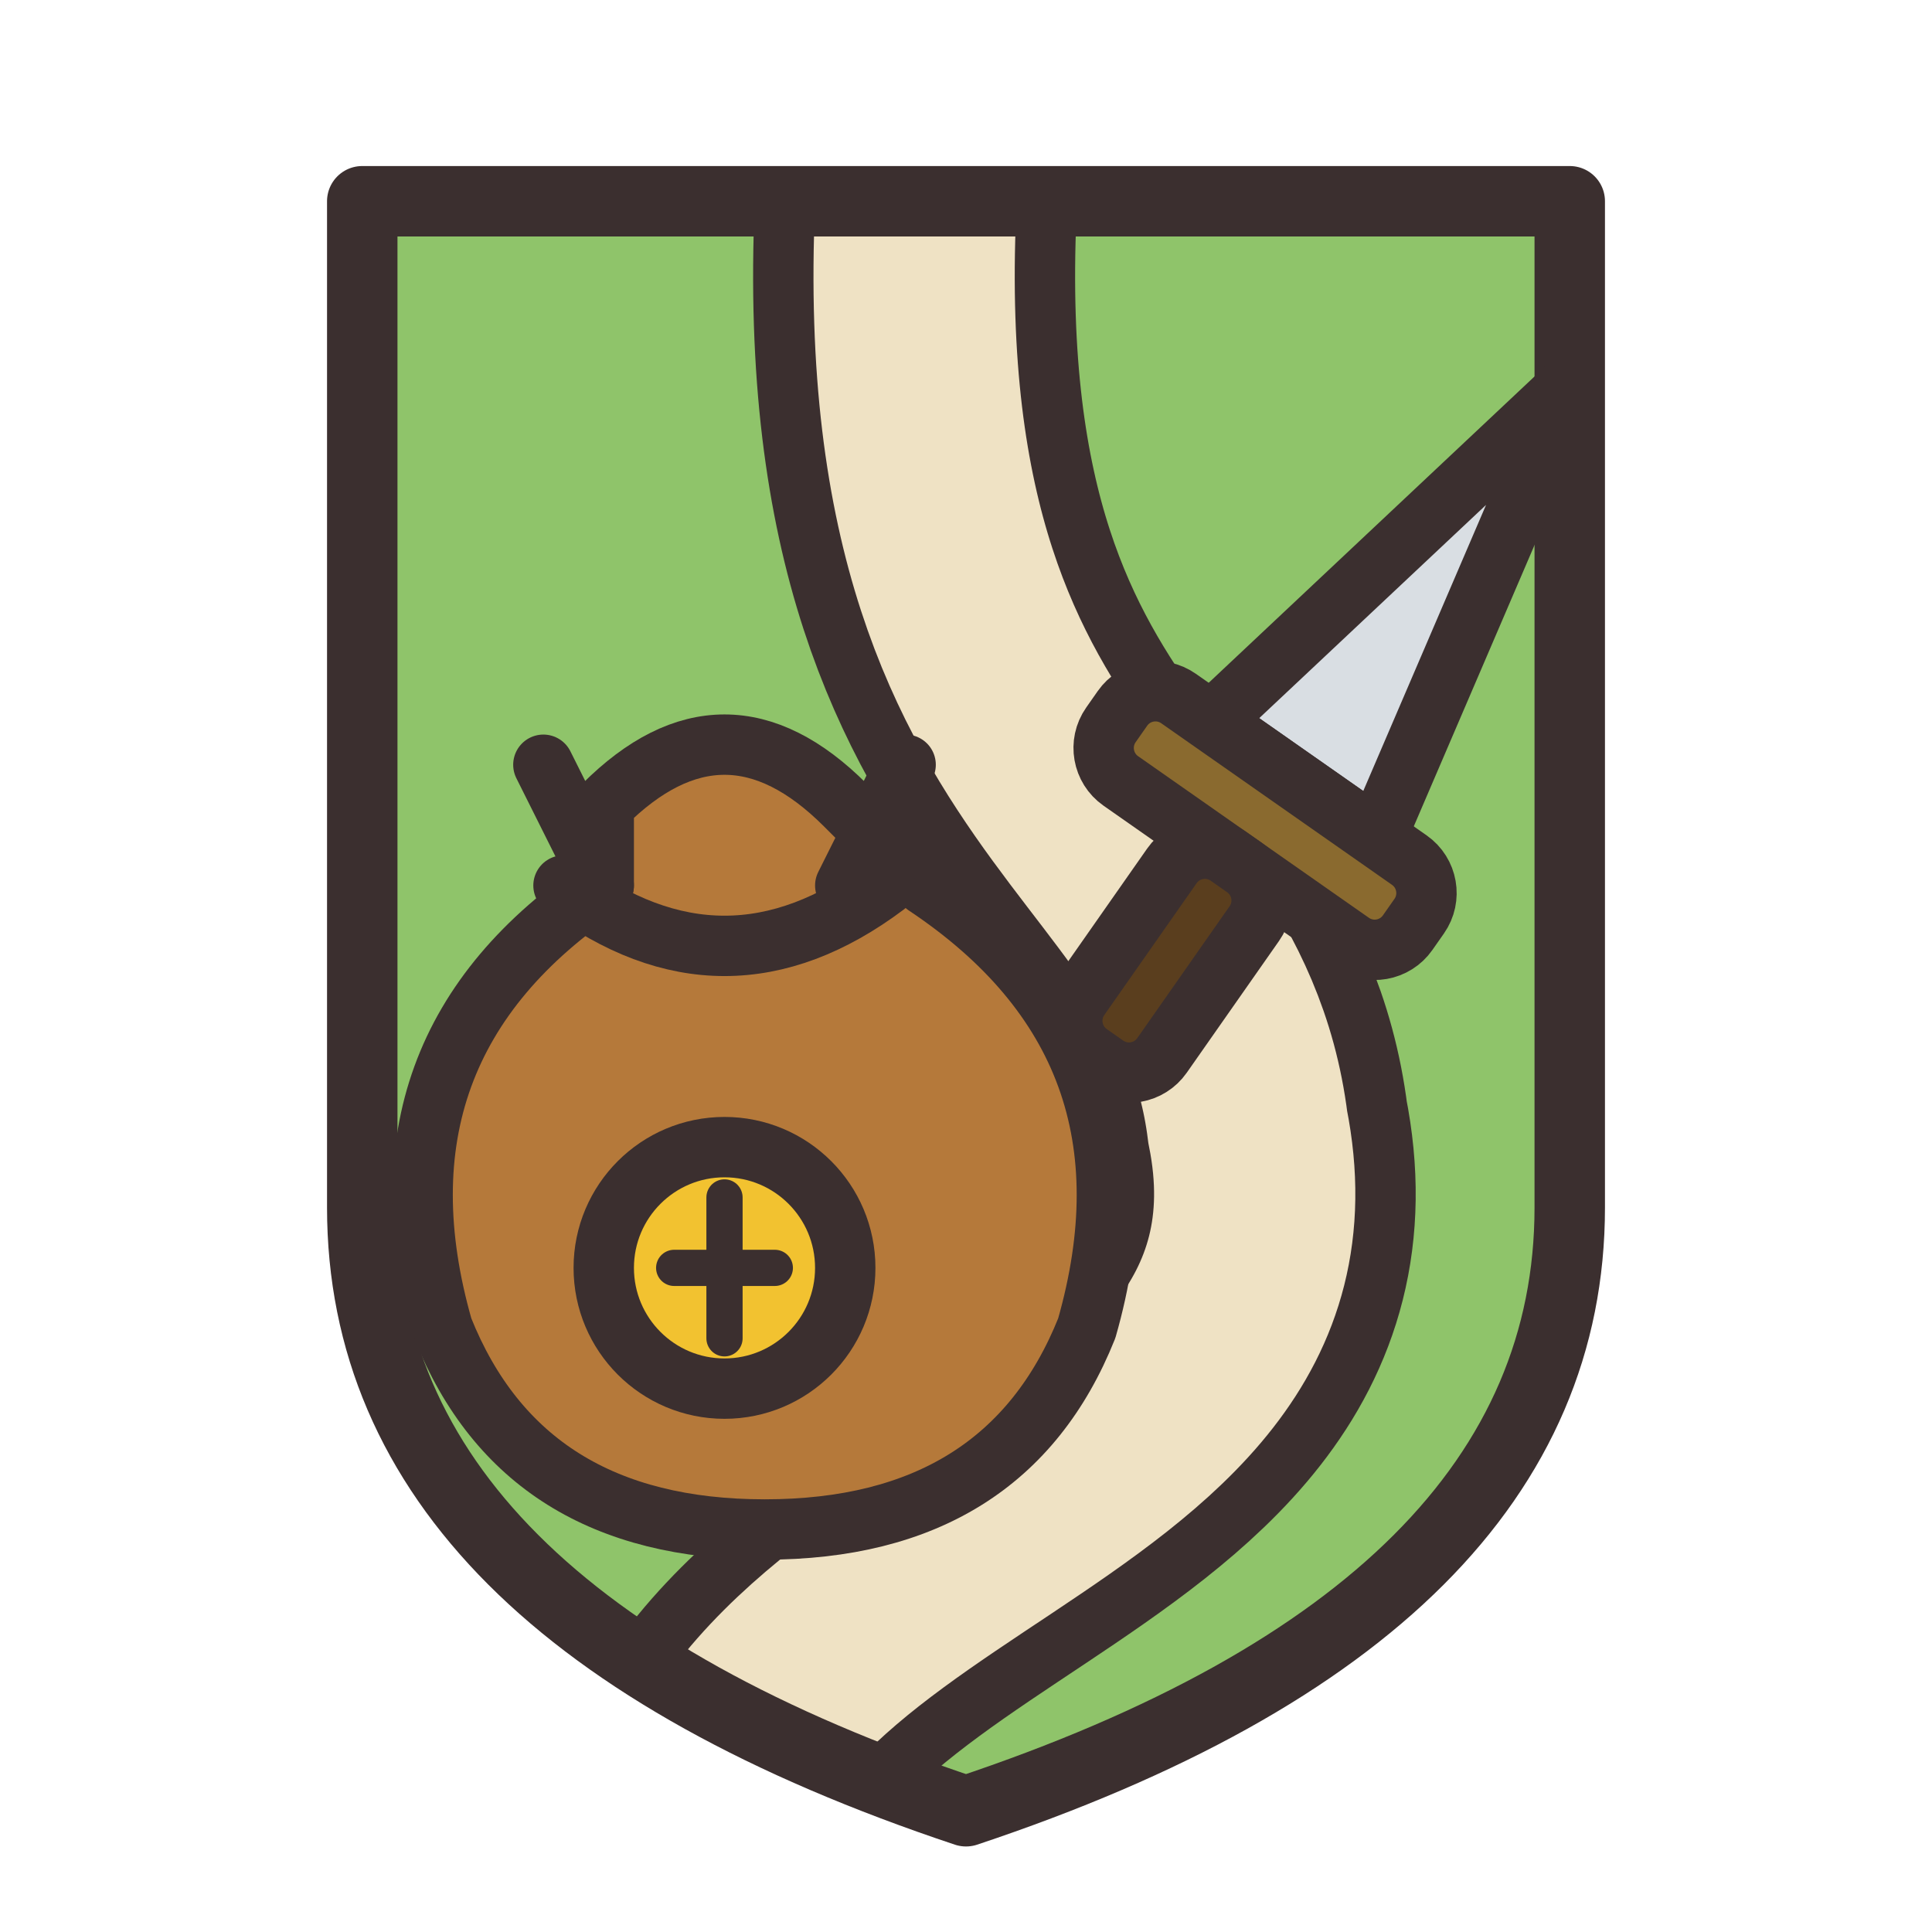
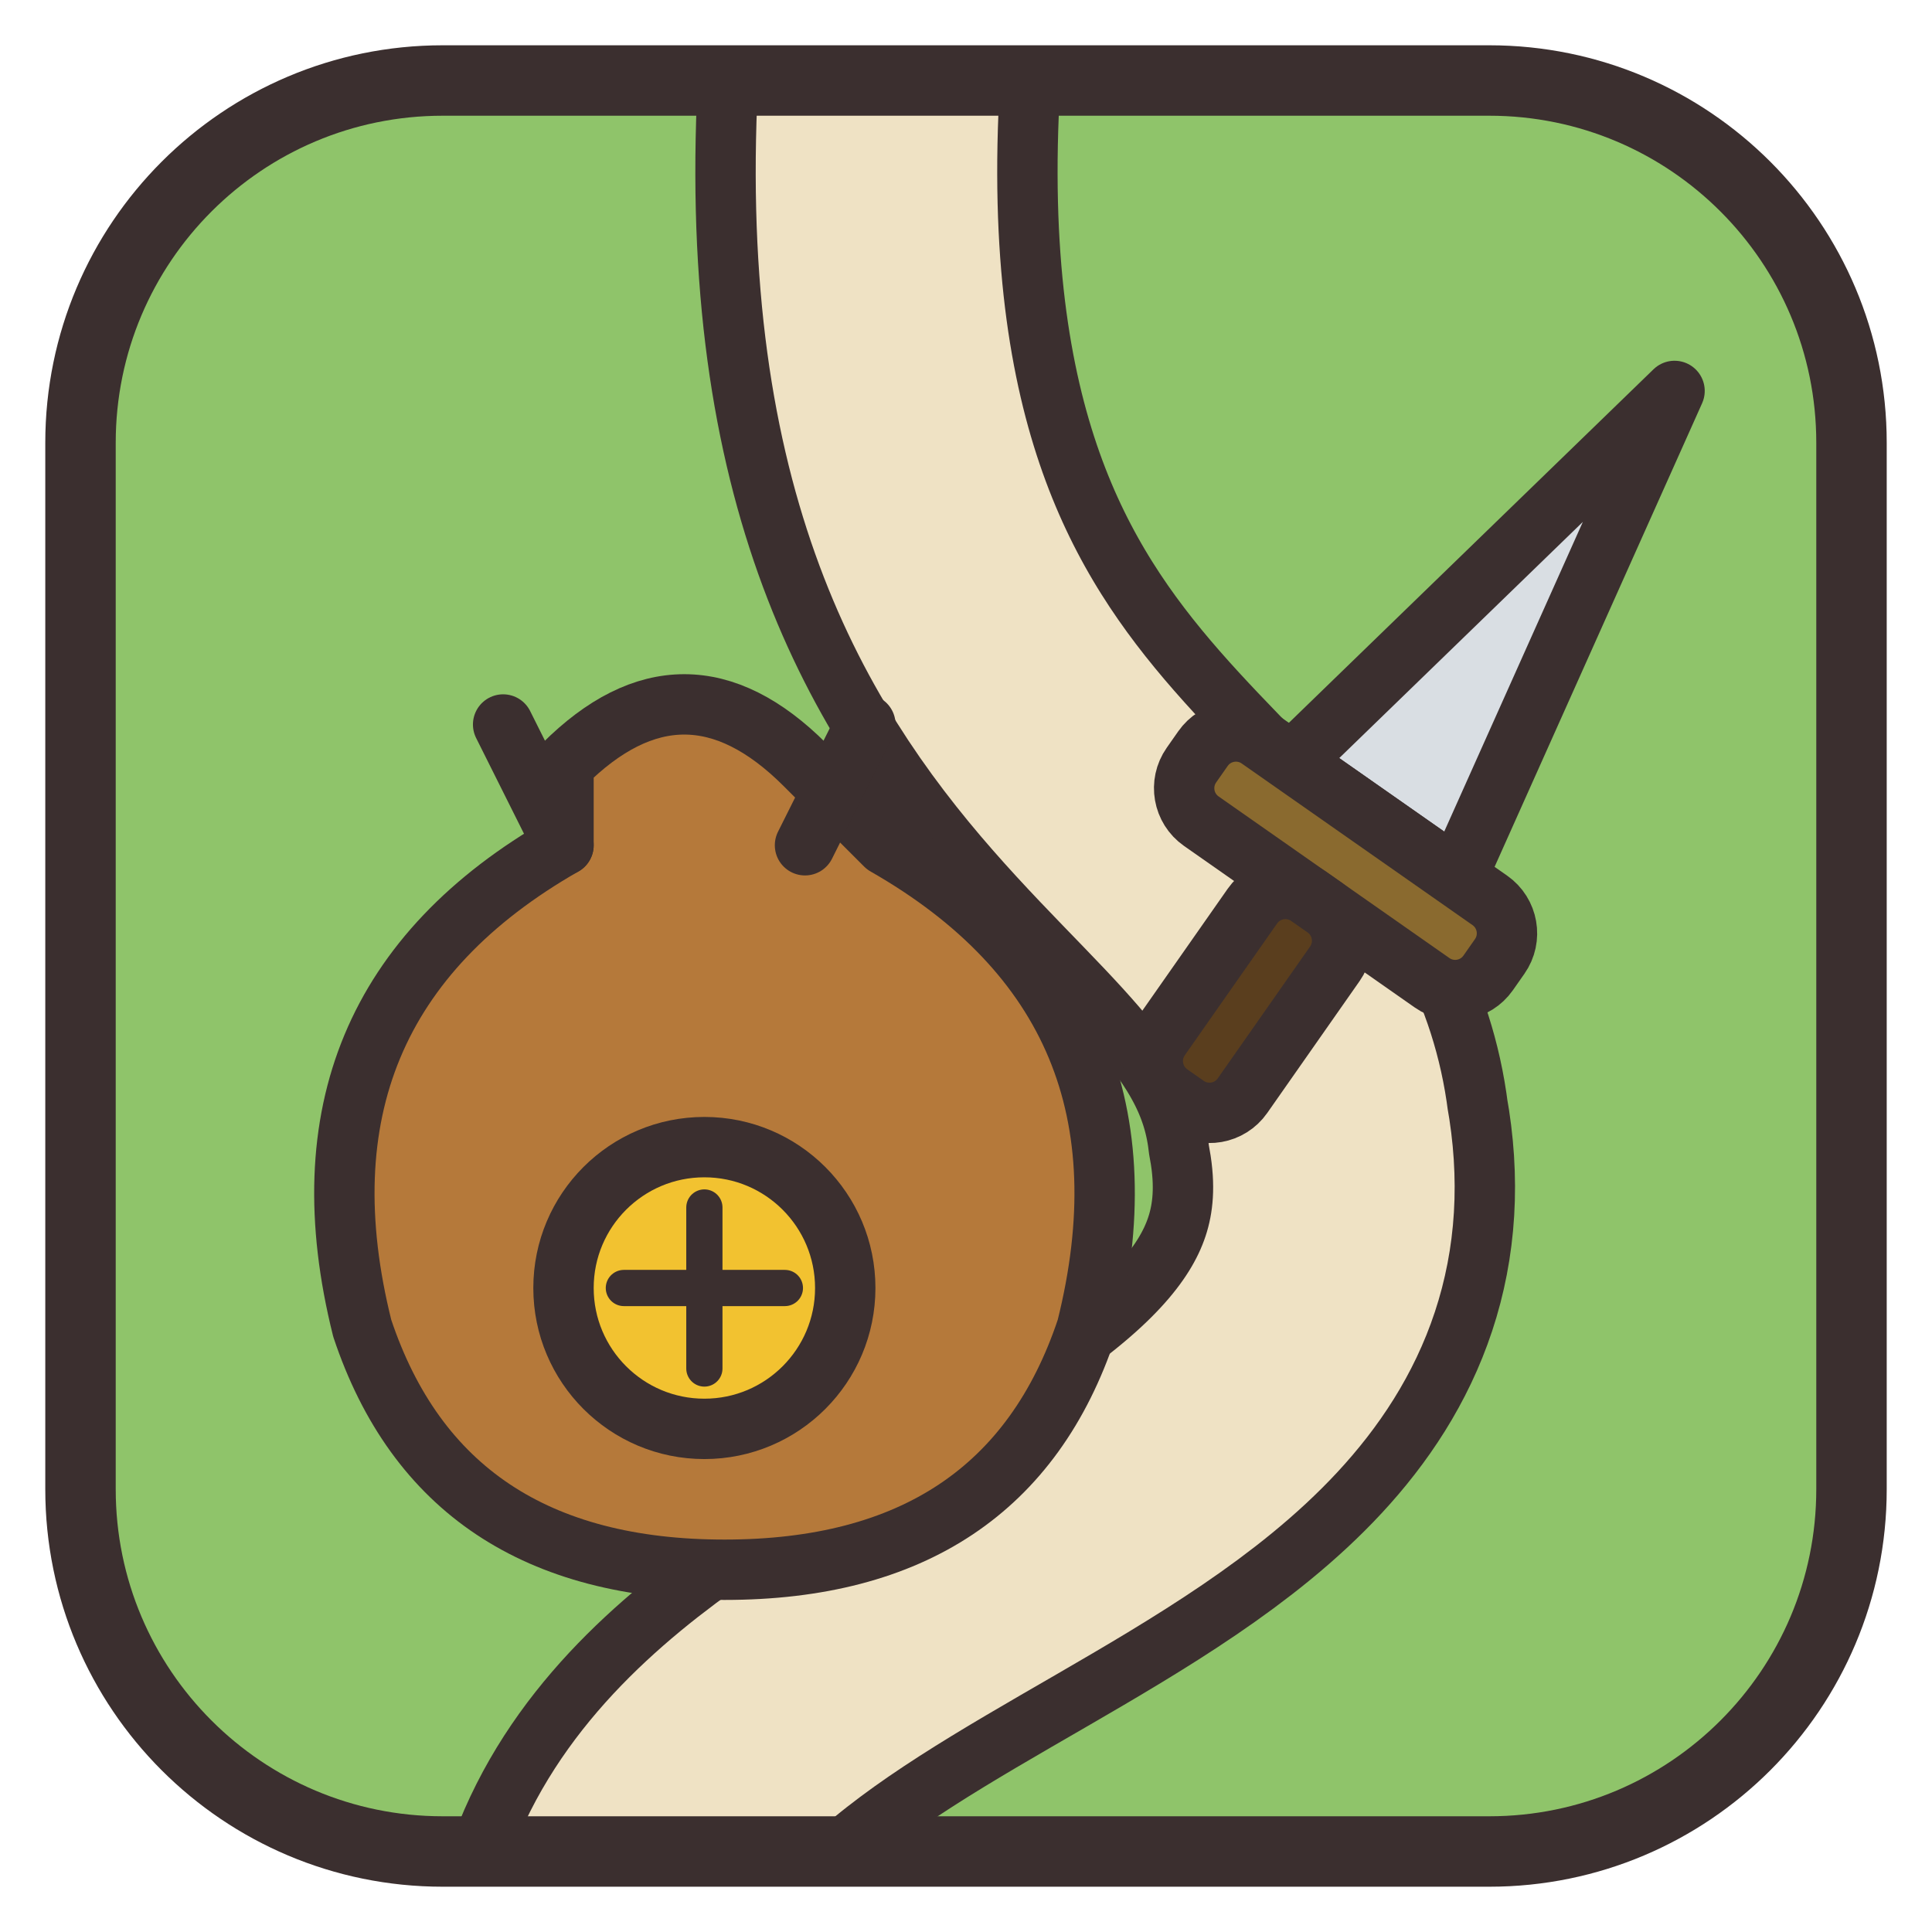
<svg xmlns="http://www.w3.org/2000/svg" width="96" height="96" viewBox="0 0 96 96">
  <defs>
-     <clipPath id="s">
-       <path d="M18 10 H78 V60 Q78 80 48 90 Q18 80 18 60 Z" />
+     <clipPath id="t">
+       <rect x="4" y="4" width="88" height="88" rx="18" />
    </clipPath>
  </defs>
-   <path d="M18 10 H78 V60 Q78 80 48 90 Q18 80 18 60 Z" fill="#8FC46A" />
-   <g clip-path="url(#s)">
-     <path d="M34 96 C34 76 66 76 62 56 C60 40 42 40 46 4" fill="none" stroke="#3B2F2F" stroke-width="16" stroke-linecap="round" />
-     <path d="M34 96 C34 76 66 76 62 56 C60 40 42 40 46 4" fill="none" stroke="#EFE2C4" stroke-width="10" stroke-linecap="round" />
+   <rect x="4" y="4" width="88" height="88" rx="18" fill="#8FC46A" />
+   <g clip-path="url(#t)">
+     <path d="M30 100 C30 78 70 78 66 56 C64 40 40 40 44 0" fill="none" stroke="#3B2F2F" stroke-width="18" stroke-linecap="round" />
+     <path d="M30 100 C30 78 70 78 66 56 C64 40 40 40 44 0" fill="none" stroke="#EFE2C4" stroke-width="12" stroke-linecap="round" />
  </g>
-   <path d="M18 10 H78 V60 Q78 80 48 90 Q18 80 18 60 Z" fill="none" stroke="#3B2F2F" stroke-width="3.5" stroke-linejoin="round" />
  <g stroke="#3B2F2F" stroke-linejoin="round" stroke-linecap="round" stroke-width="3">
-     <g transform="rotate(35 62 42)">
-       <path d="M62 14 L67 38 H57 Z" fill="#D9DEE3" />
-       <rect x="53" y="38" width="18" height="5" rx="2" fill="#8A6A2F" />
-       <rect x="59.5" y="43" width="5" height="12" rx="2" fill="#5A3E1E" />
+     <g transform="rotate(35 66 44)">
+       <path d="M66 14 L71 40 H61 Z" fill="#D9DEE3" />
+       <rect x="57" y="40" width="18" height="5" rx="2" fill="#8A6A2F" />
+       <rect x="63.5" y="45" width="5" height="12" rx="2" fill="#5A3E1E" />
    </g>
-     <path d="M30 40 Q36 34 42 40 L46 44 Q58 52 54 66 Q50 76 38 76 Q26 76 22 66 Q18 52 30 44 Z" fill="#B5793A" />
-     <path d="M28 44 Q36 50 44 44" fill="none" />
-     <path d="M27 38 L30 44 M45 38 L42 44" fill="none" />
-     <circle cx="36" cy="63" r="6" fill="#F2C230" />
-     <path d="M36 59.5 V66.5 M33.5 63 H38.5" stroke-width="1.8" fill="none" />
+     <path d="M28 38 Q34 32 40 38 L44 42 Q58 50 54 66 Q50 78 36 78 Q22 78 18 66 Q14 50 28 42 Z" fill="#B5793A" />
+     <path d="M25 36 L28 42 M43 36 L40 42" fill="none" />
+     <circle cx="35" cy="64" r="7" fill="#F2C230" />
+     <path d="M35 60 V68 M31 64 H39" stroke-width="1.8" fill="none" />
  </g>
+   <rect x="4" y="4" width="88" height="88" rx="18" fill="none" stroke="#3B2F2F" stroke-width="3.5" />
</svg>
